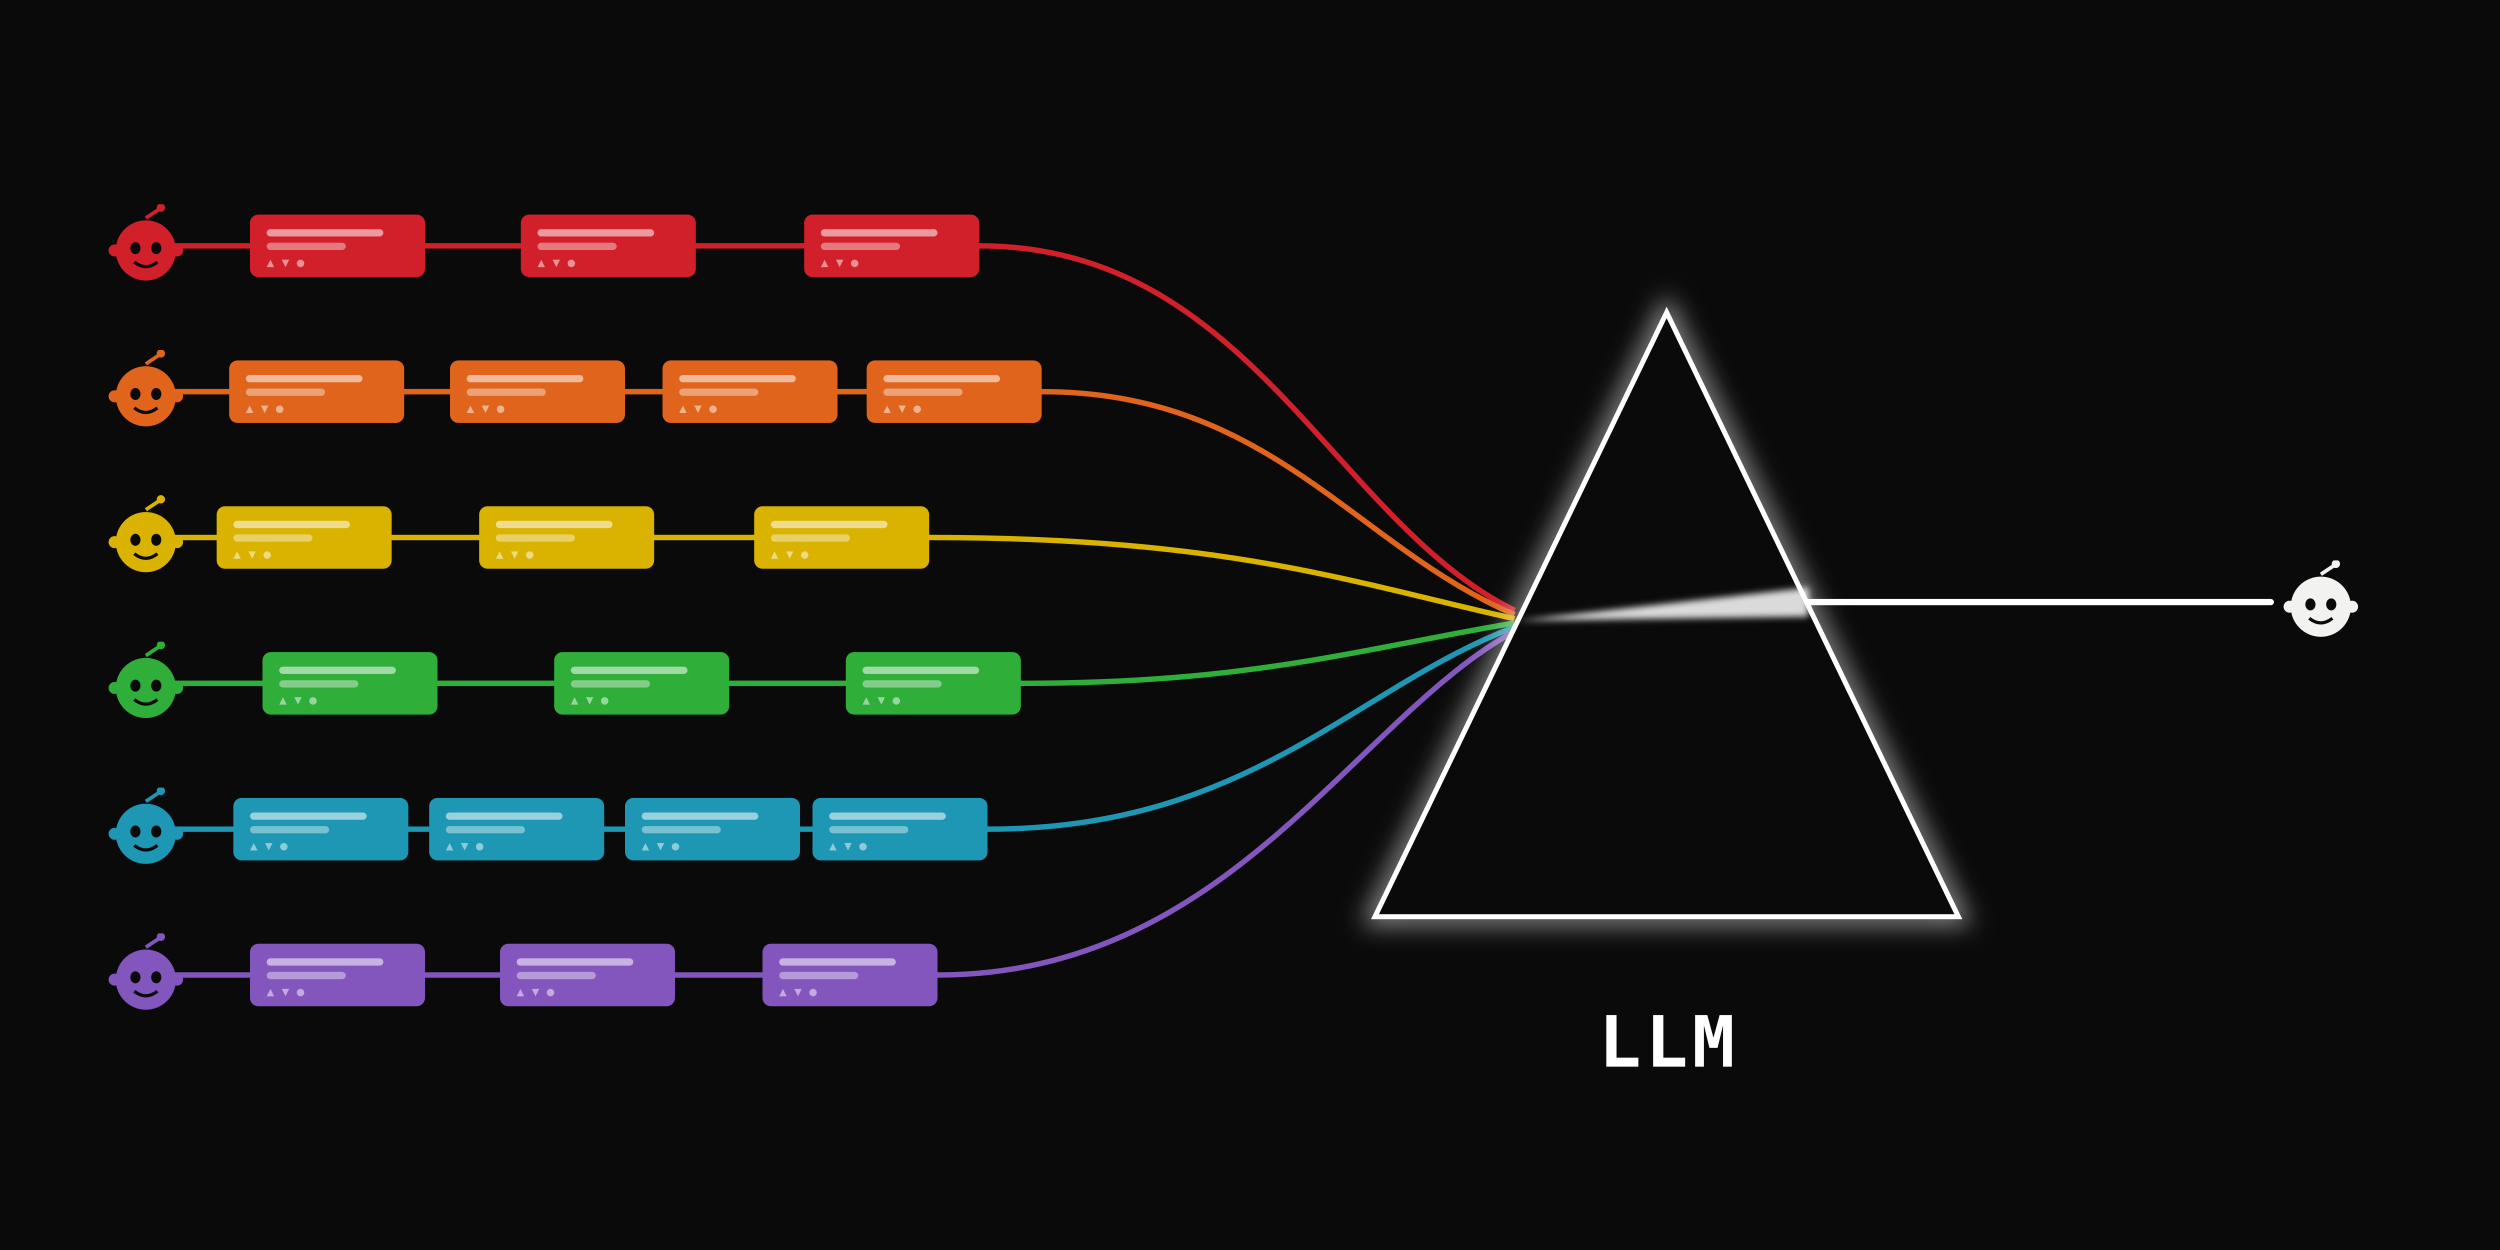
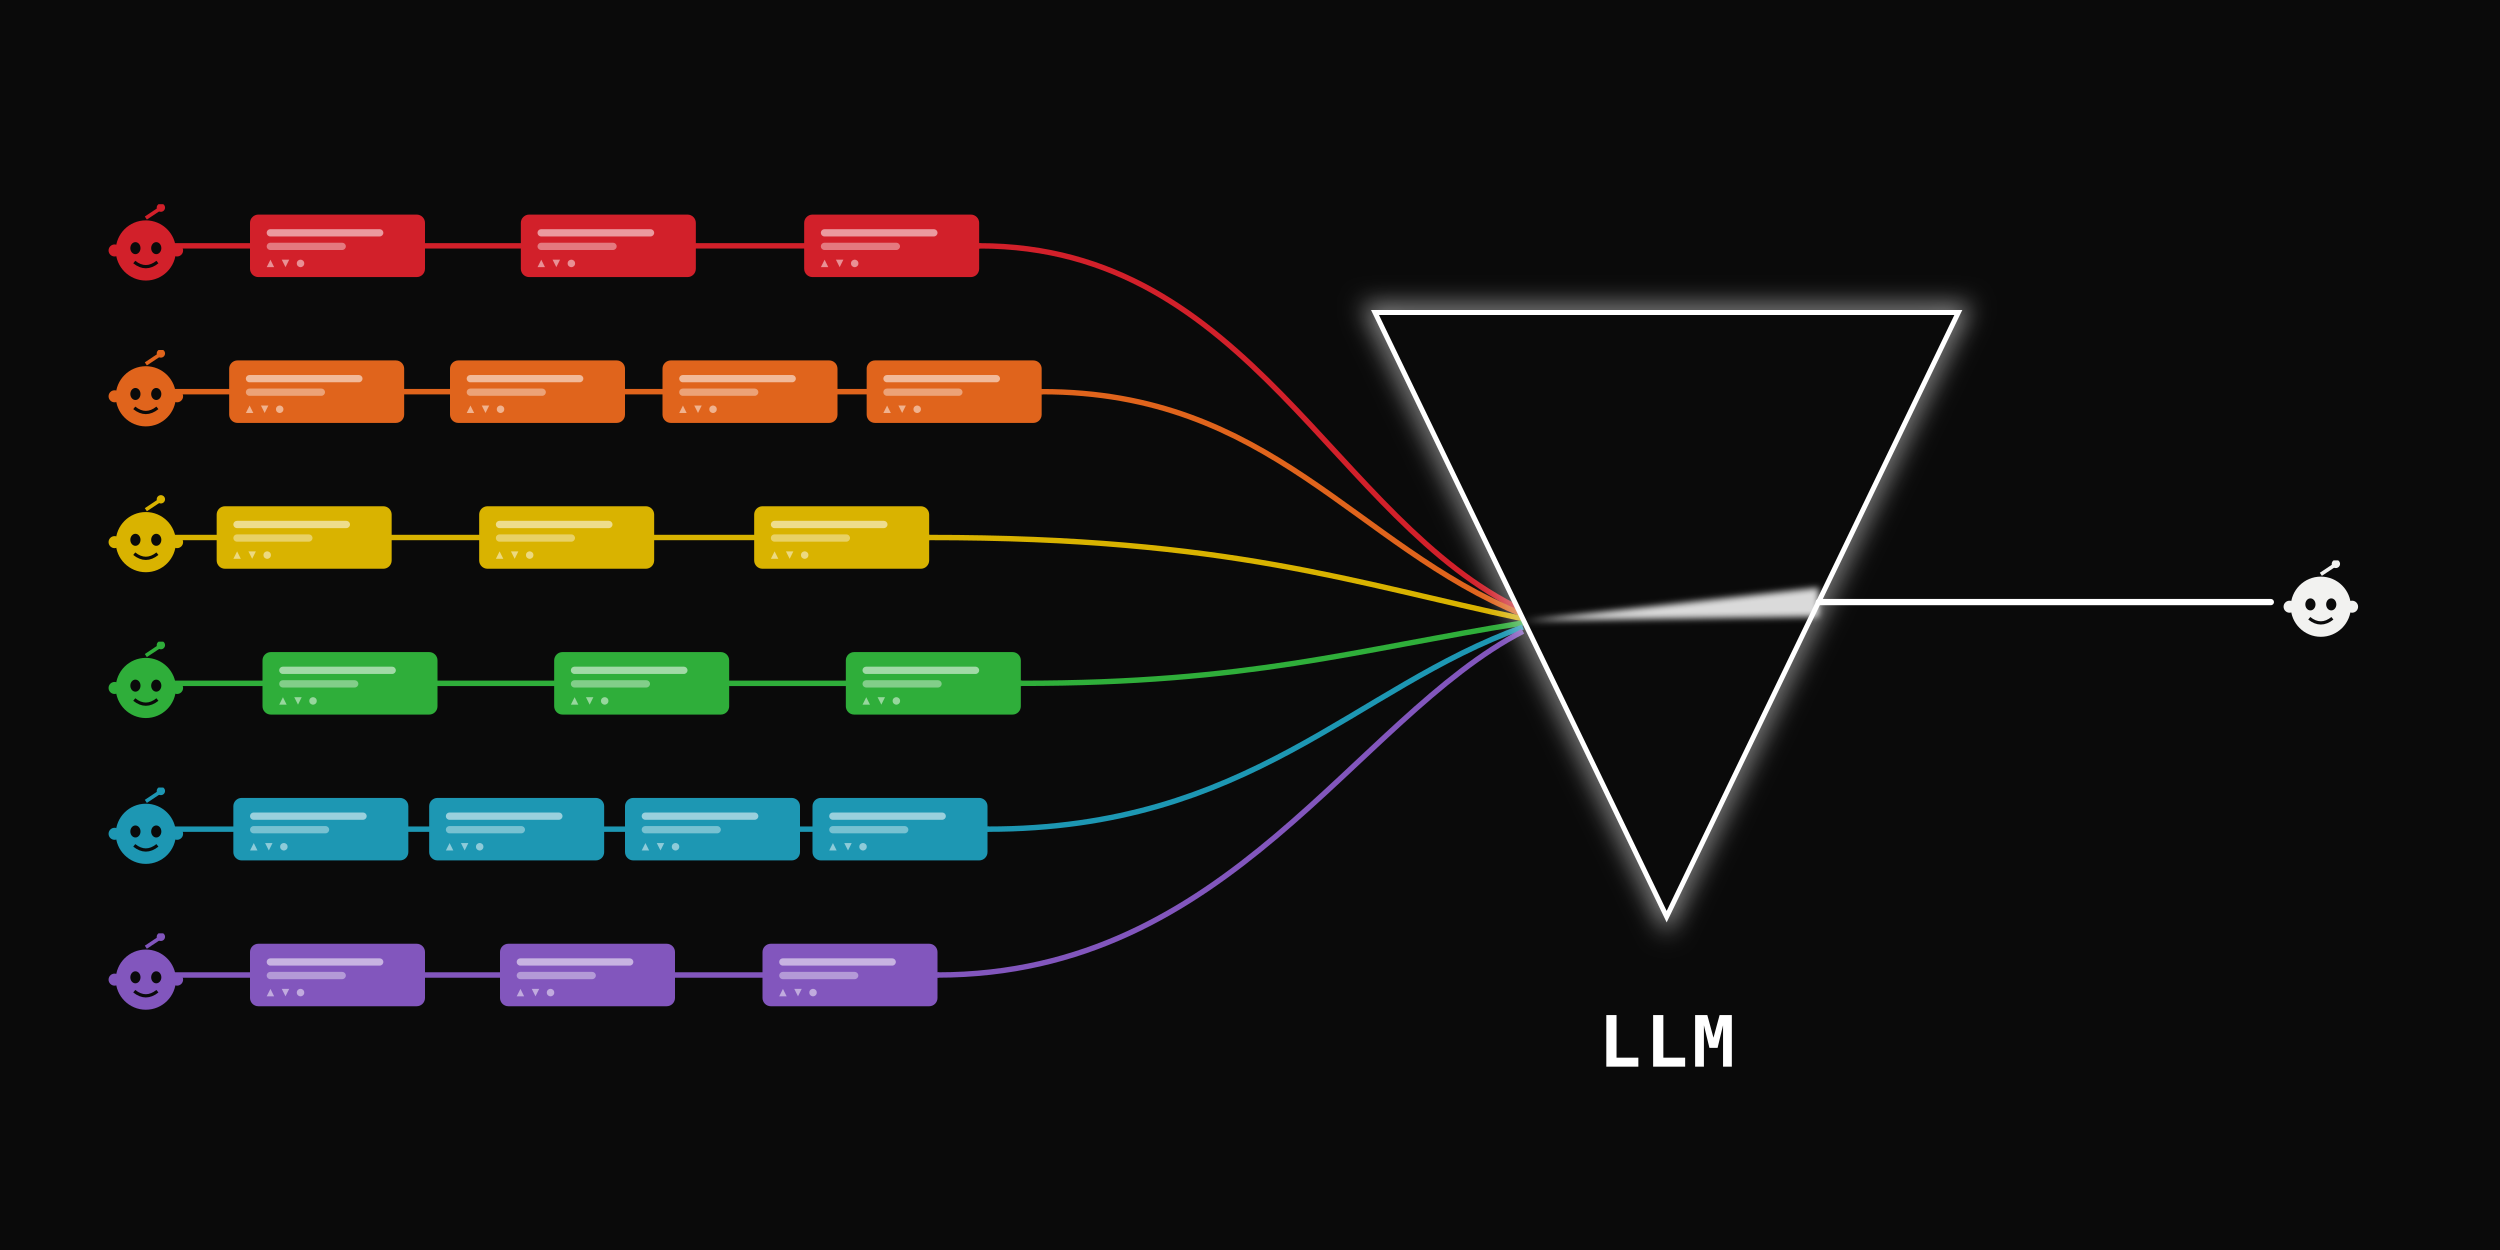
<svg xmlns="http://www.w3.org/2000/svg" viewBox="0 0 1200 600" font-family="Inconsolata, ui-monospace, monospace">
  <defs>
    <filter id="glow" x="-20%" y="-20%" width="140%" height="140%">
      <feGaussianBlur stdDeviation="6" />
    </filter>
    <filter id="soft" x="-20%" y="-20%" width="140%" height="140%">
      <feGaussianBlur stdDeviation="1.5" />
    </filter>
    <symbol id="snoo" viewBox="-16 -20 32 36">
      <line x1="0" y1="-14" x2="6" y2="-18" stroke="currentColor" stroke-width="1.6" />
      <circle cx="6.5" cy="-18.5" r="1.8" fill="currentColor" />
      <circle cx="0" cy="0" r="13" fill="currentColor" />
      <ellipse cx="-4.5" cy="-1" rx="2.2" ry="2.6" fill="#0a0a0a" />
      <ellipse cx="4.5" cy="-1" rx="2.2" ry="2.6" fill="#0a0a0a" />
      <path d="M-5 5 Q0 9 5 5" stroke="#0a0a0a" stroke-width="1.4" fill="none" />
      <circle cx="-13.5" cy="0" r="2.6" fill="currentColor" />
      <circle cx="13.5" cy="0" r="2.6" fill="currentColor" />
    </symbol>
    <symbol id="card" viewBox="0 0 84 30">
      <rect x="0" y="0" width="84" height="30" rx="4" fill="currentColor" />
      <rect x="8" y="7" width="56" height="3.5" rx="1.75" fill="#fff" opacity=".55" />
      <rect x="8" y="13.5" width="38" height="3.5" rx="1.75" fill="#fff" opacity=".4" />
      <text x="8" y="25" font-size="6" fill="#fff" opacity=".5">▲ ▼ ●</text>
    </symbol>
  </defs>
  <rect width="1200" height="600" fill="#0a0a0a" />
  <g stroke-width="2.6" fill="none">
-     <path d="M470 118 C 600 118, 640 250, 727 293" stroke="#d2202a" />
-     <path d="M500 188 C 610 188, 650 262, 727 295" stroke="#e0641c" />
-     <path d="M446 258 C 590 258, 650 280, 727 297" stroke="#d9b300" />
-     <path d="M490 328 C 600 328, 650 312, 727 299" stroke="#2fae3a" />
-     <path d="M474 398 C 600 398, 650 330, 727 301" stroke="#1d97b3" />
-     <path d="M450 468 C 590 468, 650 345, 727 303" stroke="#8256bd" />
+     <path d="M470 118 C 600 118, 640 250, 731 293" stroke="#d2202a" />
+     <path d="M500 188 C 610 188, 650 262, 731 295" stroke="#e0641c" />
+     <path d="M446 258 C 590 258, 650 280, 731 297" stroke="#d9b300" />
+     <path d="M490 328 C 600 328, 650 312, 731 299" stroke="#2fae3a" />
+     <path d="M474 398 C 600 398, 650 330, 731 301" stroke="#1d97b3" />
+     <path d="M450 468 C 590 468, 650 345, 731 303" stroke="#8256bd" />
  </g>
  <g stroke-width="2.6" stroke-linecap="round">
    <line x1="70" y1="118" x2="470" y2="118" stroke="#d2202a" />
    <line x1="70" y1="188" x2="500" y2="188" stroke="#e0641c" />
    <line x1="70" y1="258" x2="446" y2="258" stroke="#d9b300" />
    <line x1="70" y1="328" x2="490" y2="328" stroke="#2fae3a" />
    <line x1="70" y1="398" x2="474" y2="398" stroke="#1d97b3" />
    <line x1="70" y1="468" x2="450" y2="468" stroke="#8256bd" />
  </g>
  <g color="#d2202a">
    <use href="#snoo" x="52" y="98" width="36" height="40" />
    <use href="#card" x="120" y="103" width="84" height="30" />
    <use href="#card" x="250" y="103" width="84" height="30" />
    <use href="#card" x="386" y="103" width="84" height="30" />
  </g>
  <g color="#e0641c">
    <use href="#snoo" x="52" y="168" width="36" height="40" />
    <use href="#card" x="110" y="173" width="84" height="30" />
    <use href="#card" x="216" y="173" width="84" height="30" />
    <use href="#card" x="318" y="173" width="84" height="30" />
    <use href="#card" x="416" y="173" width="84" height="30" />
  </g>
  <g color="#d9b300">
    <use href="#snoo" x="52" y="238" width="36" height="40" />
    <use href="#card" x="104" y="243" width="84" height="30" />
    <use href="#card" x="230" y="243" width="84" height="30" />
    <use href="#card" x="362" y="243" width="84" height="30" />
  </g>
  <g color="#2fae3a">
    <use href="#snoo" x="52" y="308" width="36" height="40" />
    <use href="#card" x="126" y="313" width="84" height="30" />
    <use href="#card" x="266" y="313" width="84" height="30" />
    <use href="#card" x="406" y="313" width="84" height="30" />
  </g>
  <g color="#1d97b3">
    <use href="#snoo" x="52" y="378" width="36" height="40" />
    <use href="#card" x="112" y="383" width="84" height="30" />
    <use href="#card" x="206" y="383" width="84" height="30" />
    <use href="#card" x="300" y="383" width="84" height="30" />
    <use href="#card" x="390" y="383" width="84" height="30" />
  </g>
  <g color="#8256bd">
    <use href="#snoo" x="52" y="448" width="36" height="40" />
    <use href="#card" x="120" y="453" width="84" height="30" />
    <use href="#card" x="240" y="453" width="84" height="30" />
    <use href="#card" x="366" y="453" width="84" height="30" />
  </g>
-   <polygon points="800,150 660,440 940,440" fill="#0a0a0a" stroke="#fff" stroke-width="8" opacity=".55" filter="url(#glow)" />
-   <polygon points="800,150 660,440 940,440" fill="#0a0a0a" stroke="#fff" stroke-width="2.4" />
-   <polygon points="727,298 868,282 868,296" fill="#fff" opacity=".85" filter="url(#soft)" />
-   <line x1="868" y1="289" x2="1090" y2="289" stroke="#fff" stroke-width="3" stroke-linecap="round" />
+   <polygon points="800,440 660,150 940,150" fill="#0a0a0a" stroke="#fff" stroke-width="8" opacity=".55" filter="url(#glow)" />
+   <polygon points="800,440 660,150 940,150" fill="#0a0a0a" stroke="#fff" stroke-width="2.4" />
+   <polygon points="731,298 873,282 873,296" fill="#fff" opacity=".85" filter="url(#soft)" />
+   <line x1="873" y1="289" x2="1090" y2="289" stroke="#fff" stroke-width="3" stroke-linecap="round" />
  <g color="#f2f2f0">
    <use href="#snoo" x="1096" y="269" width="36" height="40" />
  </g>
  <text x="800" y="512" text-anchor="middle" font-size="34" font-weight="800" fill="#fff" letter-spacing="2">LLM</text>
</svg>
